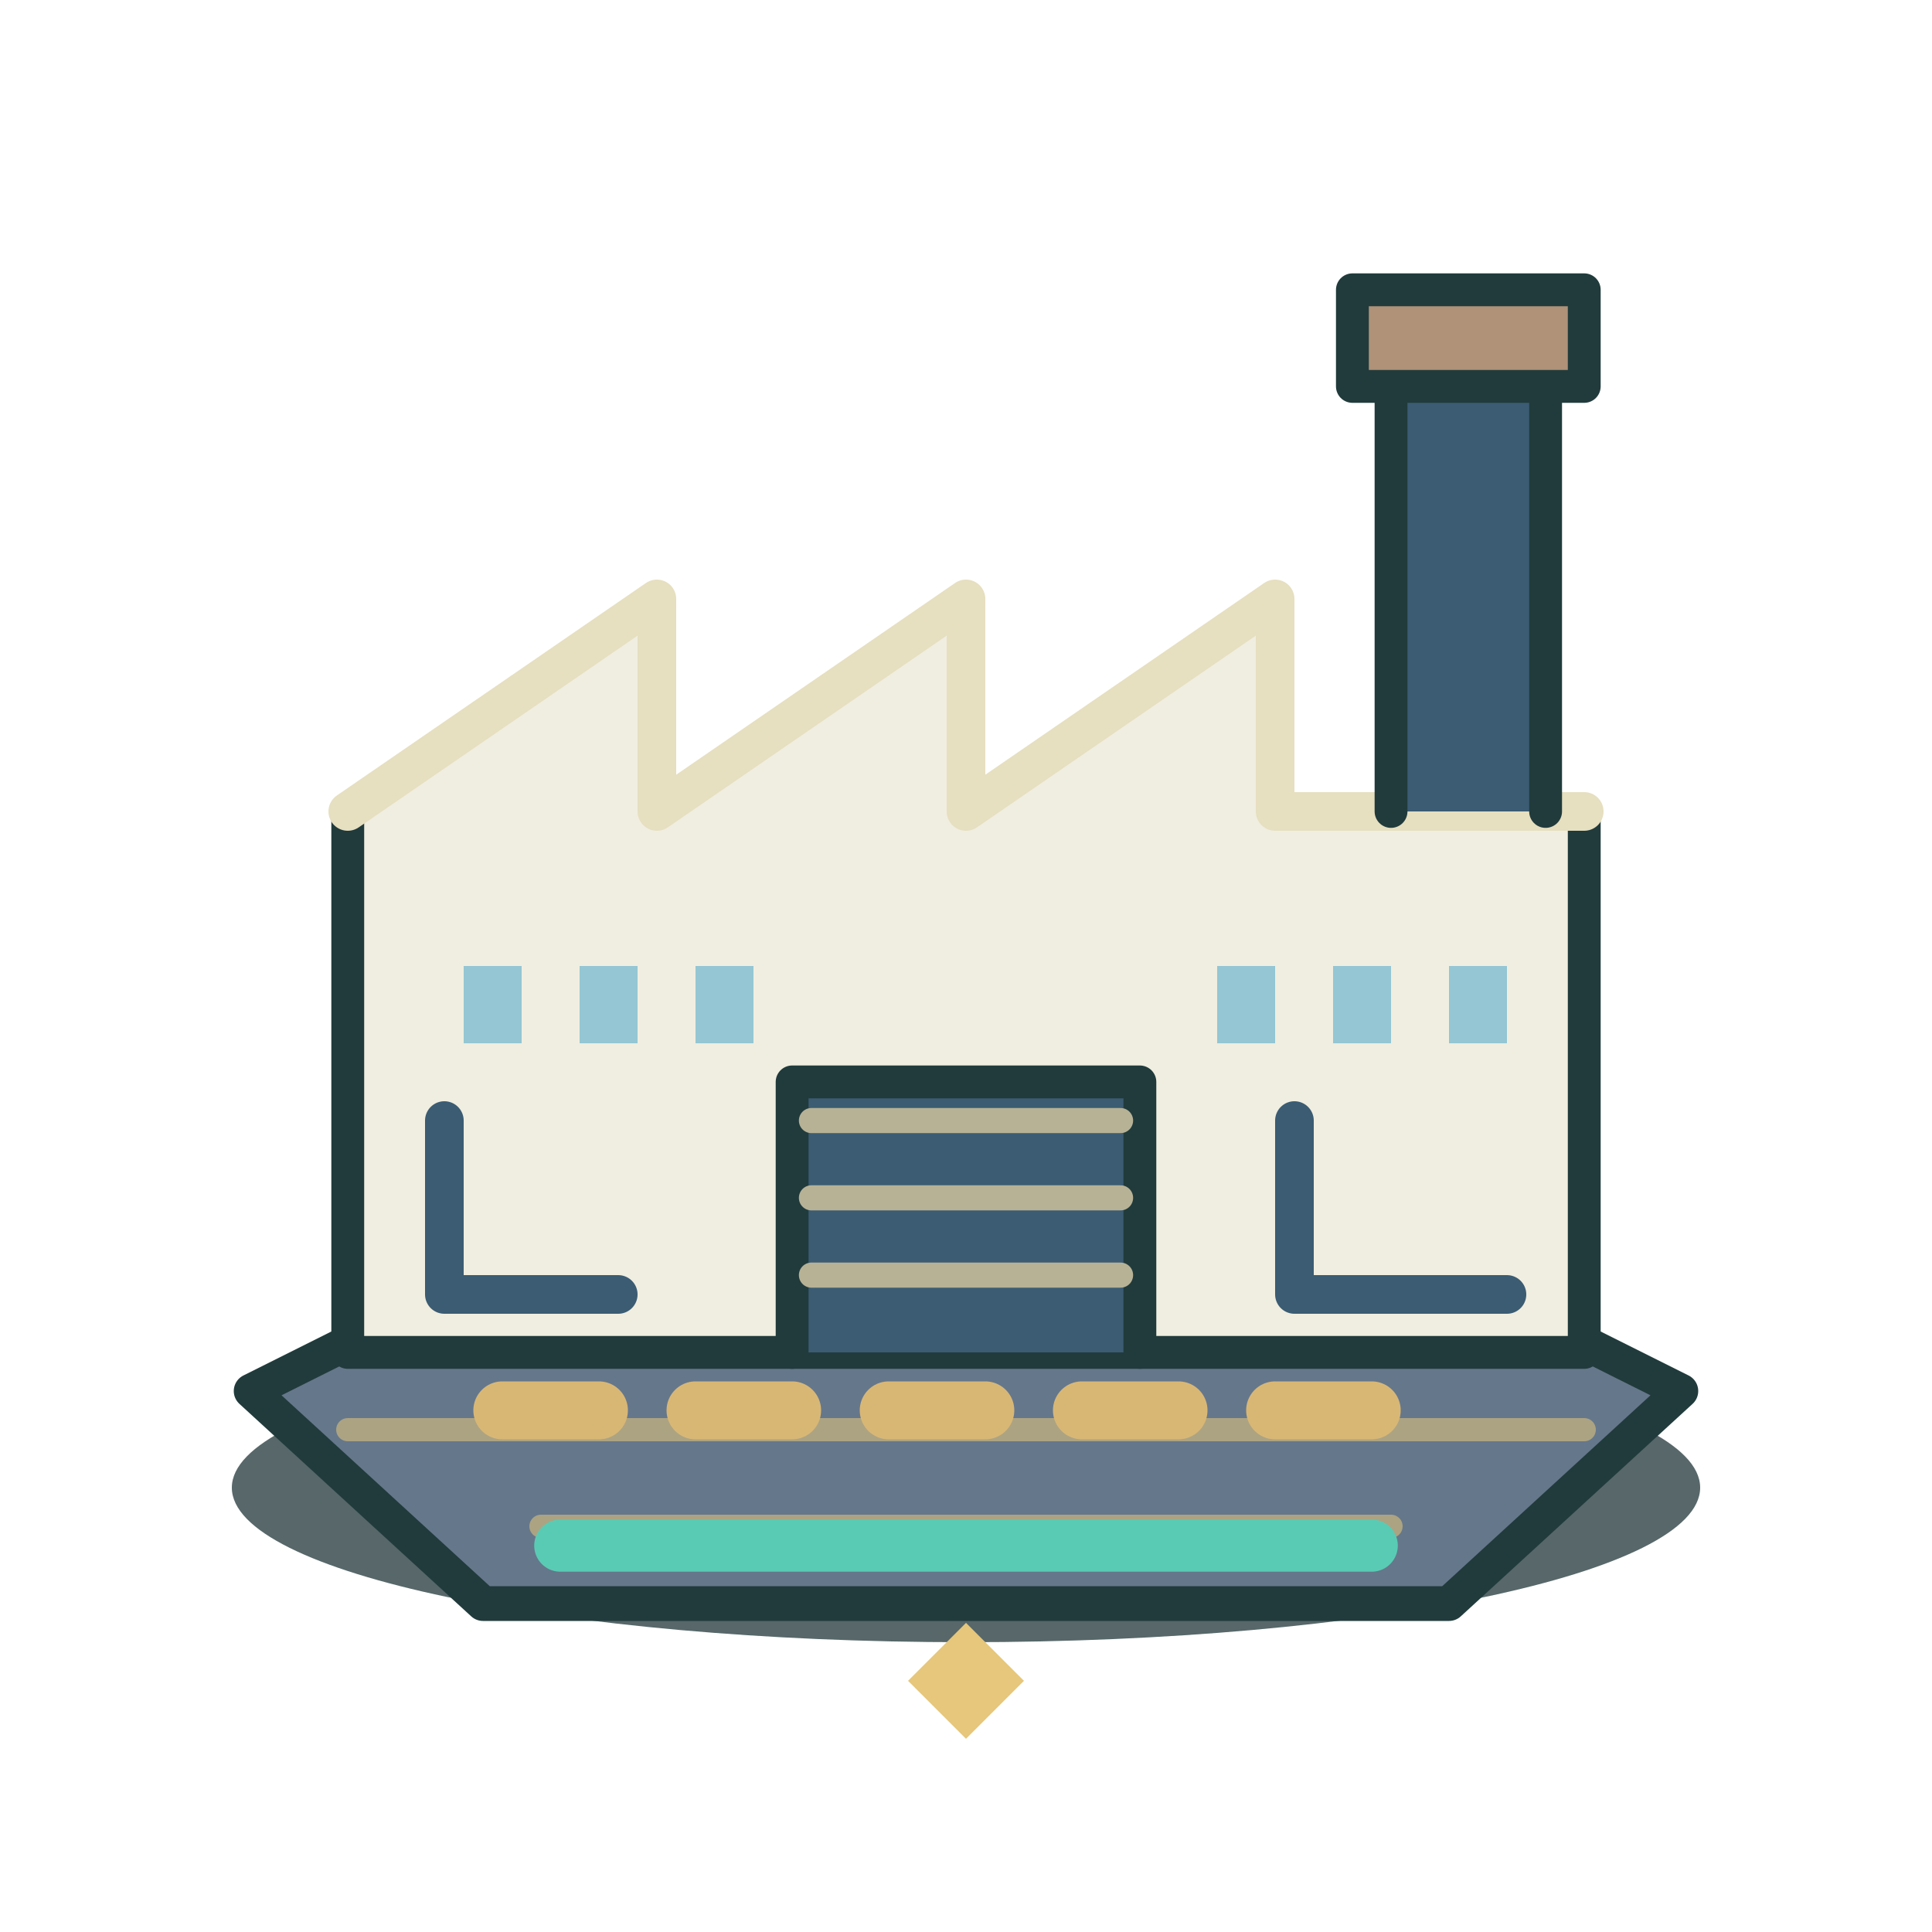
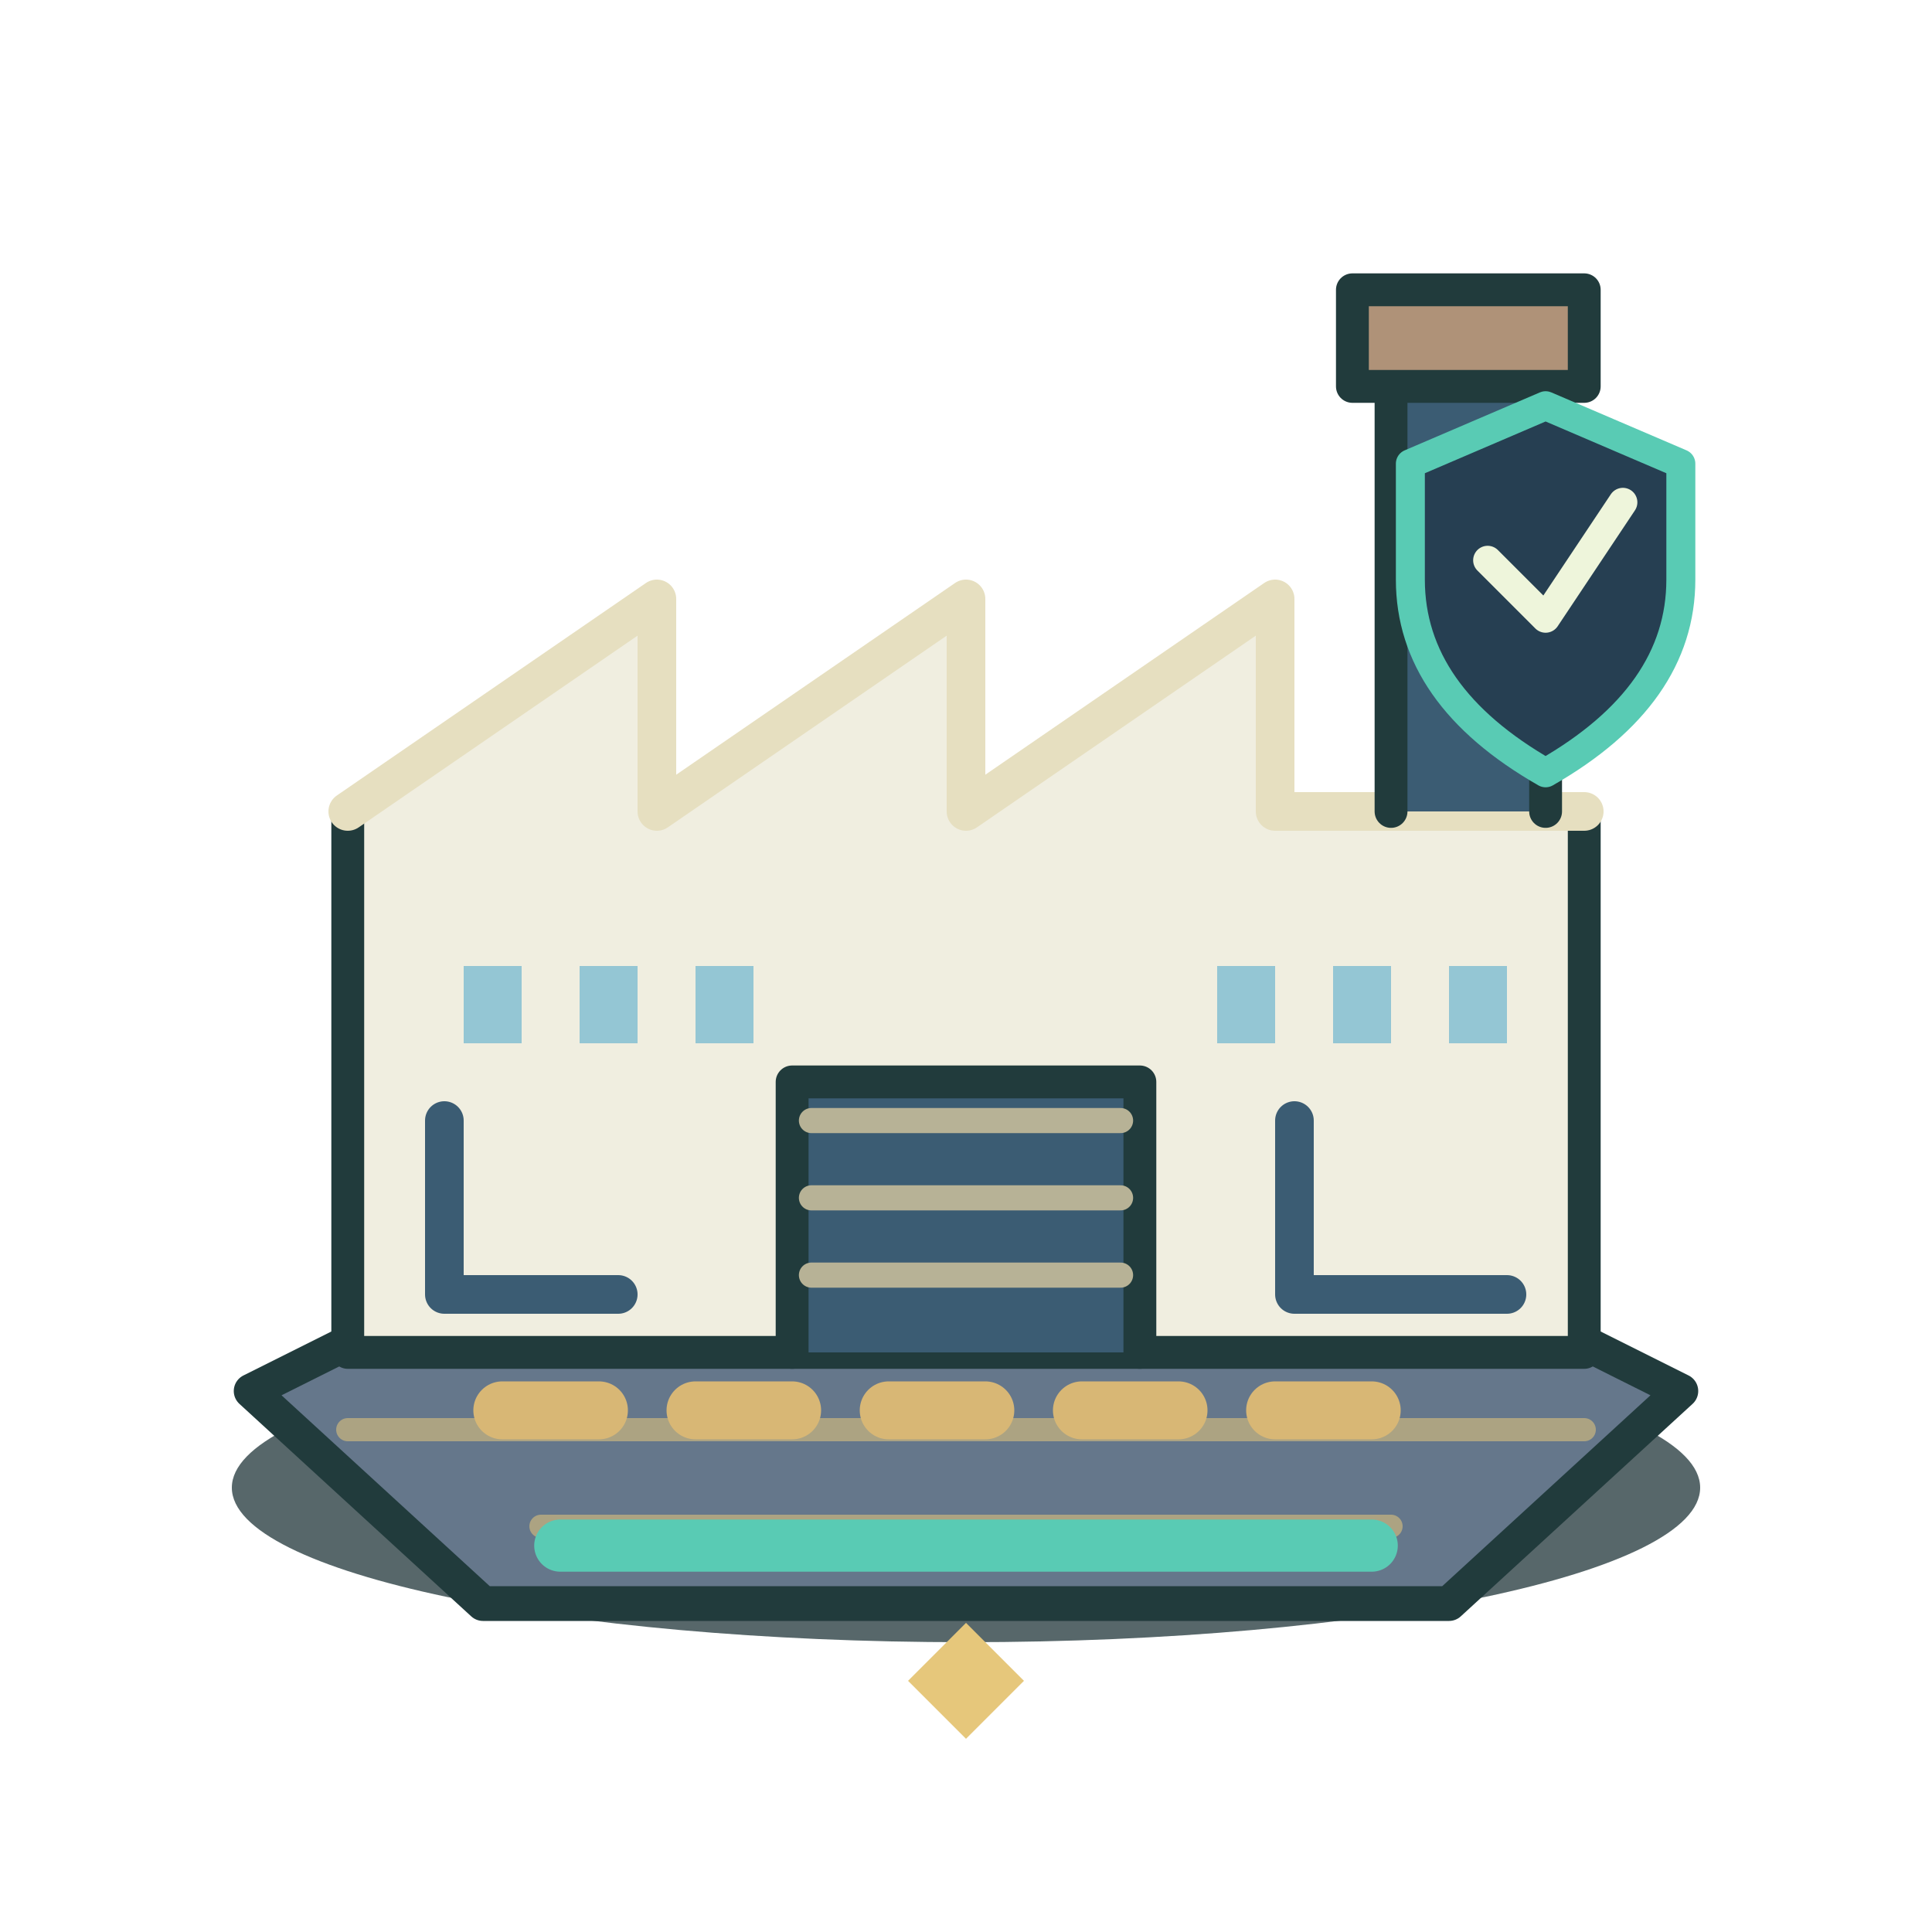
<svg xmlns="http://www.w3.org/2000/svg" viewBox="-50 -50 100 100" role="img" aria-label="装甲工厂 Lv.1">
  <g class="building-art building-factory" stroke="#213b3c" stroke-width="1.7" stroke-linejoin="round" stroke-linecap="round">
    <ellipse cy="27" rx="38" ry="8" fill="#10272b" opacity=".7" stroke="none" />
    <path d="M-37 22l14-7h46l14 7-12 11h-50z" fill="#65778b" stroke="#213b3c" stroke-width="1.8" />
    <path d="M-32 24h64m-54 5h44" stroke="#e6c77b" stroke-opacity=".55" stroke-width="1.2" />
    <path d="M-32 20V-8l16-11v11L0-19v11l16-11v11h16v28z" fill="#f0eee0" />
    <path d="M-32-8l16-11v11L0-19v11l16-11v11h16" fill="none" stroke="#e6dfc0" stroke-width="2" />
    <path d="M22-8v-26h8v26" fill="#3b5c73" />
    <path d="M20-35h12v5H20z" fill="#af9278" />
    <path d="M-9 20V6H9v14" fill="#3b5c73" />
    <path d="M-8 8H8m-16 4H8m-16 4H8" stroke="#b7b296" stroke-width="1.3" />
    <rect x="-26" y="0" width="3" height="4" fill="#94c6d4" stroke="none" />
    <rect x="-20" y="0" width="3" height="4" fill="#94c6d4" stroke="none" />
    <rect x="-14" y="0" width="3" height="4" fill="#94c6d4" stroke="none" />
    <rect x="13" y="0" width="3" height="4" fill="#94c6d4" stroke="none" />
    <rect x="19" y="0" width="3" height="4" fill="#94c6d4" stroke="none" />
    <rect x="25" y="0" width="3" height="4" fill="#94c6d4" stroke="none" />
    <path d="M-24 23h48" stroke="#d8b775" stroke-width="3" stroke-dasharray="5 5" />
    <path d="M-27 8v9h9m35-9v9h11" fill="none" stroke="#3b5c73" stroke-width="2" />
    <path d="M-21 30h42" stroke="#59cbb4" stroke-width="2.7" />
    <path d="M-3 37l3-3 3 3-3 3z" fill="#e6c77b" stroke="none" />
+     <g class="core-shield" transform="translate(30 -22)">
+       <path d="M0-7l7 3v6q0 6-7 10-7-4-7-10v-6z" fill="#263f52" stroke="#59cbb4" stroke-width="1.5" />
+       <path d="M-3 1l3 3 4-6" fill="none" stroke="#eef5db" stroke-width="1.5" />
+     </g>
  </g>
</svg>
